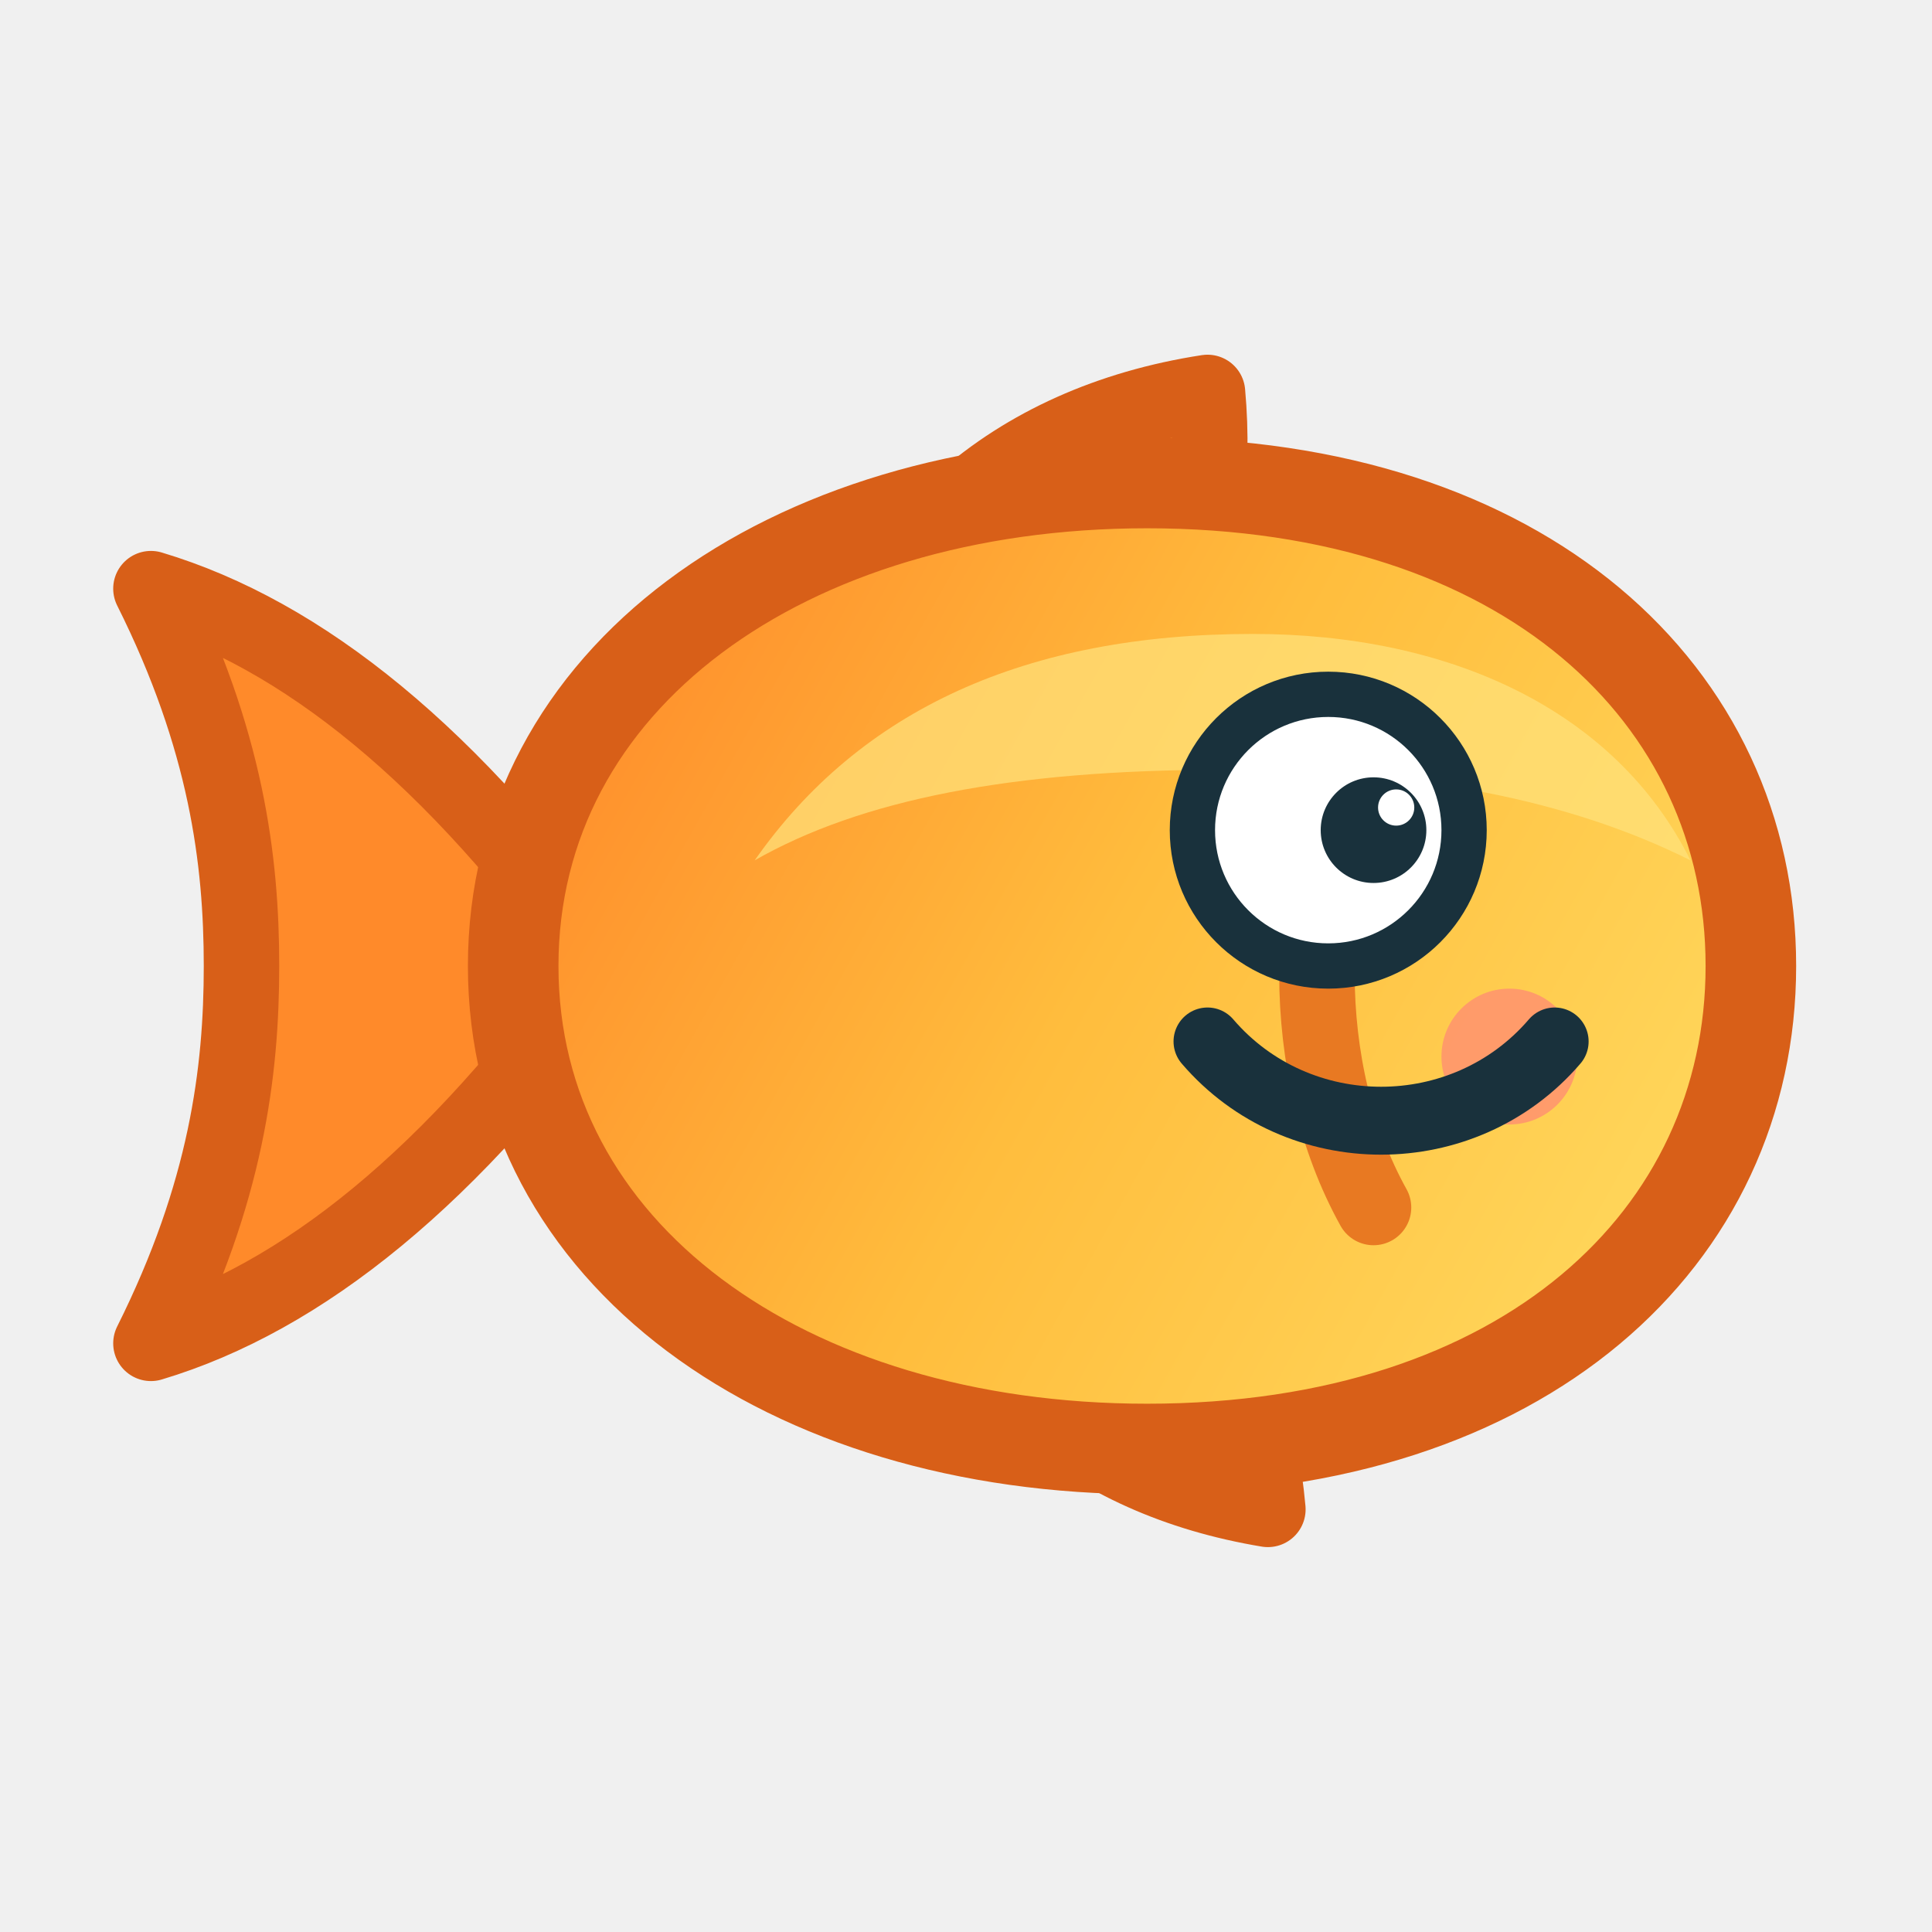
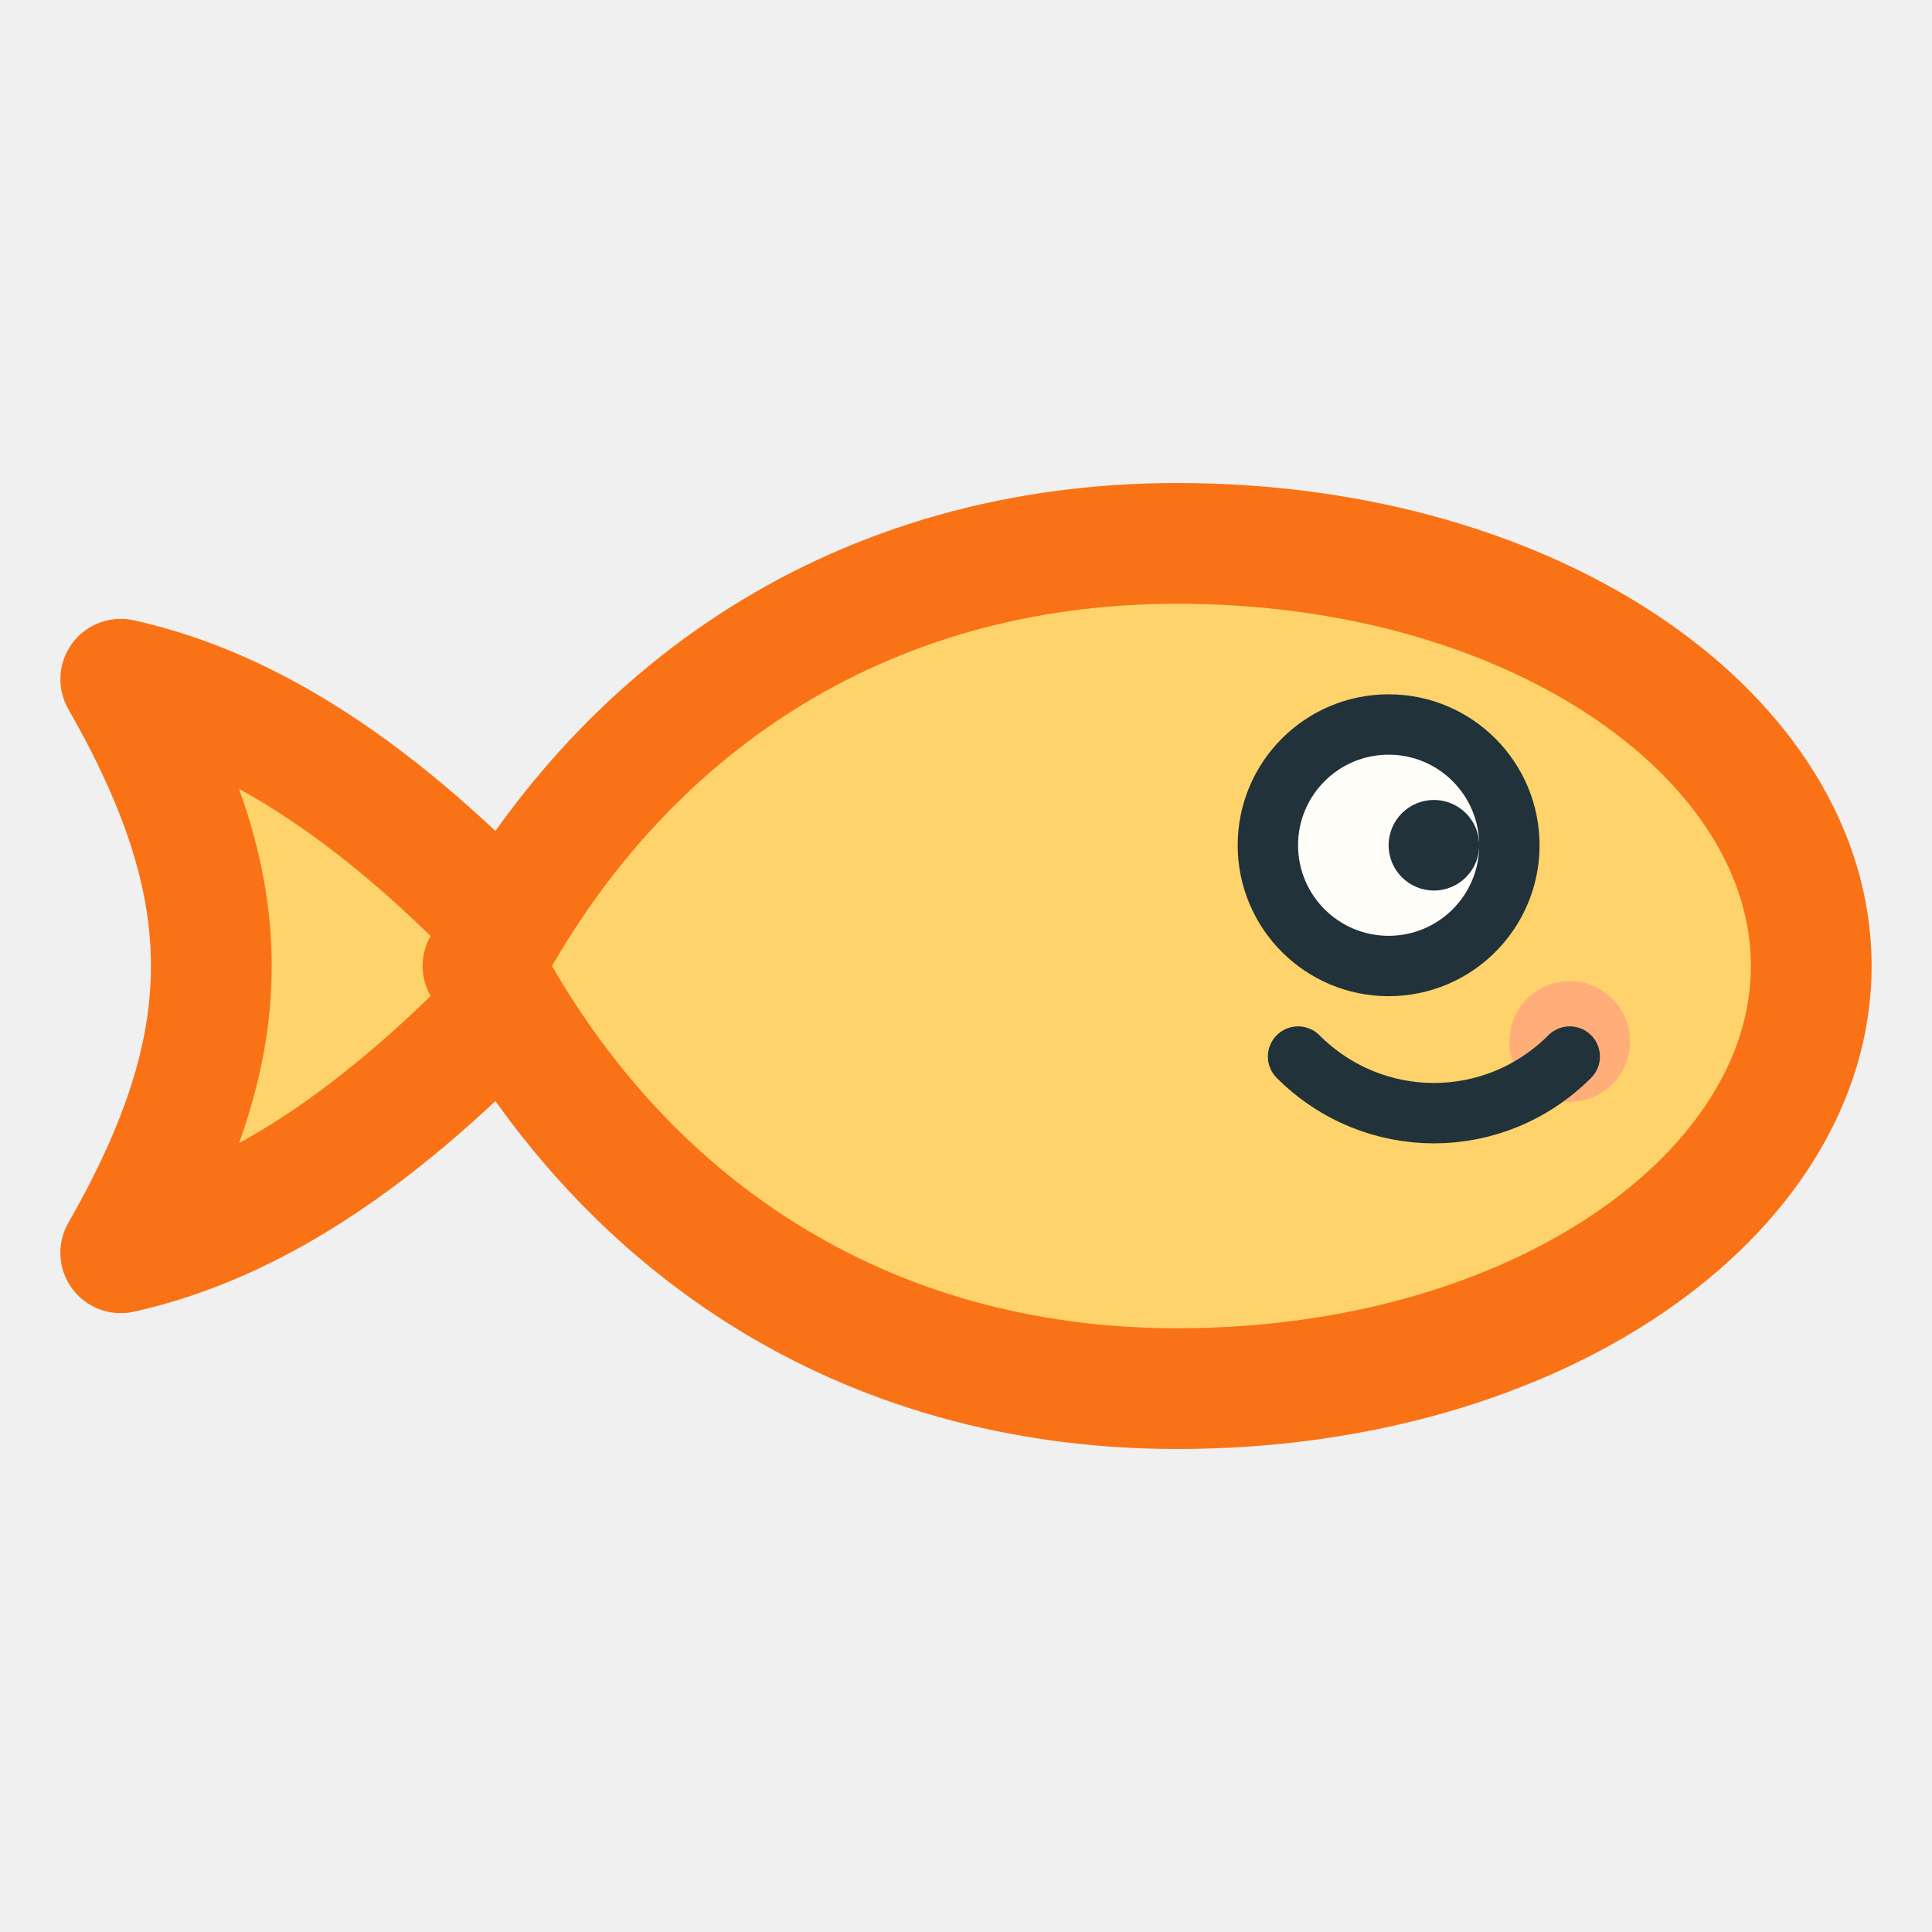
- <svg xmlns="http://www.w3.org/2000/svg" viewBox="0 0 128 128" role="img" aria-label="ByeByeFishing rounded cartoon fish">
-   <defs>
-     <linearGradient id="fish-body" x1="36" y1="43" x2="113" y2="86" gradientUnits="userSpaceOnUse">
-       <stop offset="0" stop-color="#ff8a2a" />
-       <stop offset="0.48" stop-color="#ffbd3d" />
-       <stop offset="1" stop-color="#ffd95e" />
-     </linearGradient>
-   </defs>
-   <path d="M40 64C30 50 20 42 10 39c5 10 6 18 6 25S15 79 10 89c10-3 20-11 30-25Z" fill="#ff8a2a" stroke="#d85f18" stroke-linejoin="round" stroke-width="5" />
-   <path d="M55 48c3-12 12-20 25-22 1 11-3 20-11 27Z" fill="#ff8a2a" stroke="#d85f18" stroke-linejoin="round" stroke-width="5" />
-   <path d="M59 79c5 12 13 19 25 21-1-11-6-19-16-26Z" fill="#ff8a2a" stroke="#d85f18" stroke-linejoin="round" stroke-width="5" />
-   <path d="M34 64c0-19 18-32 42-32 25 0 40 14 40 32S101 96 76 96c-24 0-42-13-42-32Z" fill="url(#fish-body)" stroke="#d85f18" stroke-linejoin="round" stroke-width="6" />
-   <path d="M50 57c7-10 18-15 33-15 13 0 24 5 29 15-8-4-18-6-31-6-14 0-24 2-31 6Z" fill="#ffe27b" opacity="0.72" />
-   <path d="M91 49c-5 9-5 22 0 31" fill="none" stroke="#e87922" stroke-linecap="round" stroke-width="5" />
-   <circle cx="88" cy="55" r="9" fill="#fff" stroke="#19313c" stroke-width="3" />
-   <circle cx="91" cy="55" r="3.5" fill="#19313c" />
-   <circle cx="92.5" cy="53.5" r="1.2" fill="#fff" />
-   <circle cx="100" cy="70" r="4.5" fill="#ff8f70" opacity="0.8" />
-   <path d="M80 69c6 7 17 7 23 0" fill="none" stroke="#19313c" stroke-linecap="round" stroke-width="4.5" />
+ <svg xmlns="http://www.w3.org/2000/svg" viewBox="0 0 128 128" role="img" aria-label="ByeByeFishing simple kawaii fish">
+   <path d="M36 64C26 53 17 47 8 45c4 7 6 13 6 19s-2 12-6 19c9-2 18-8 28-19Z" fill="#ffd36b" stroke="#f97316" stroke-linecap="round" stroke-linejoin="round" stroke-width="8" />
+   <path d="M32 64c9-17 25-28 46-28 24 0 42 13 42 28S102 92 78 92c-21 0-37-11-46-28Z" fill="#ffd36b" stroke="#f97316" stroke-linecap="round" stroke-linejoin="round" stroke-width="8" />
+   <circle cx="92" cy="56" r="8" fill="#fffdf8" stroke="#21323a" stroke-width="4" />
+   <circle cx="95" cy="56" r="3" fill="#21323a" />
+   <circle cx="104" cy="69" r="4" fill="#ff9f80" opacity="0.72" />
+   <path d="M86 70c5 5 13 5 18 0" fill="none" stroke="#21323a" stroke-linecap="round" stroke-width="4" />
</svg>
